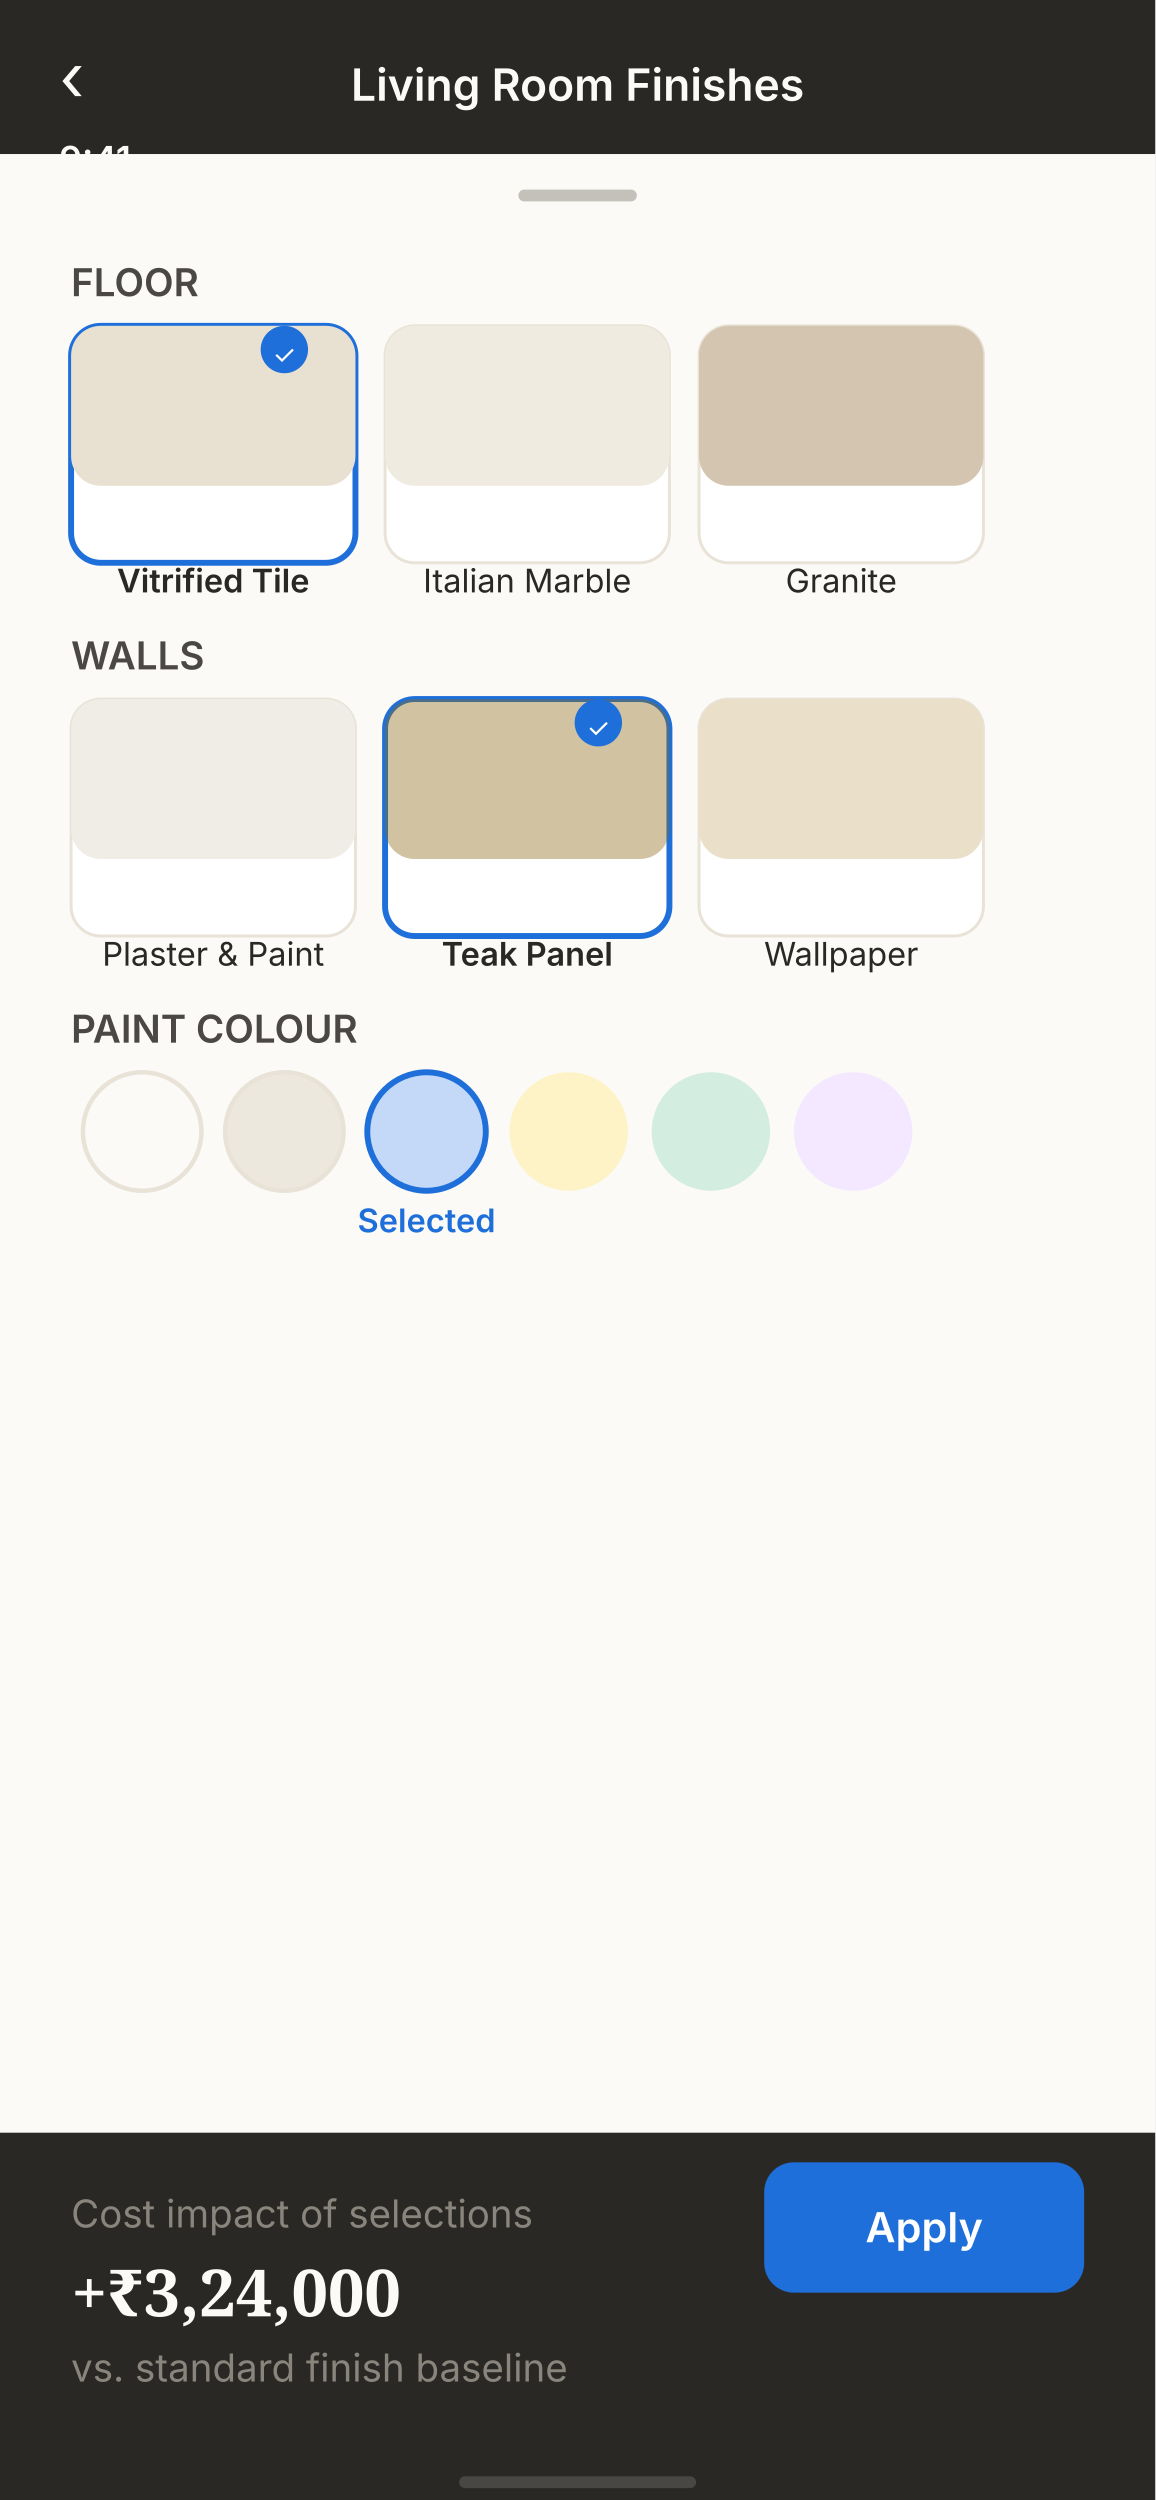
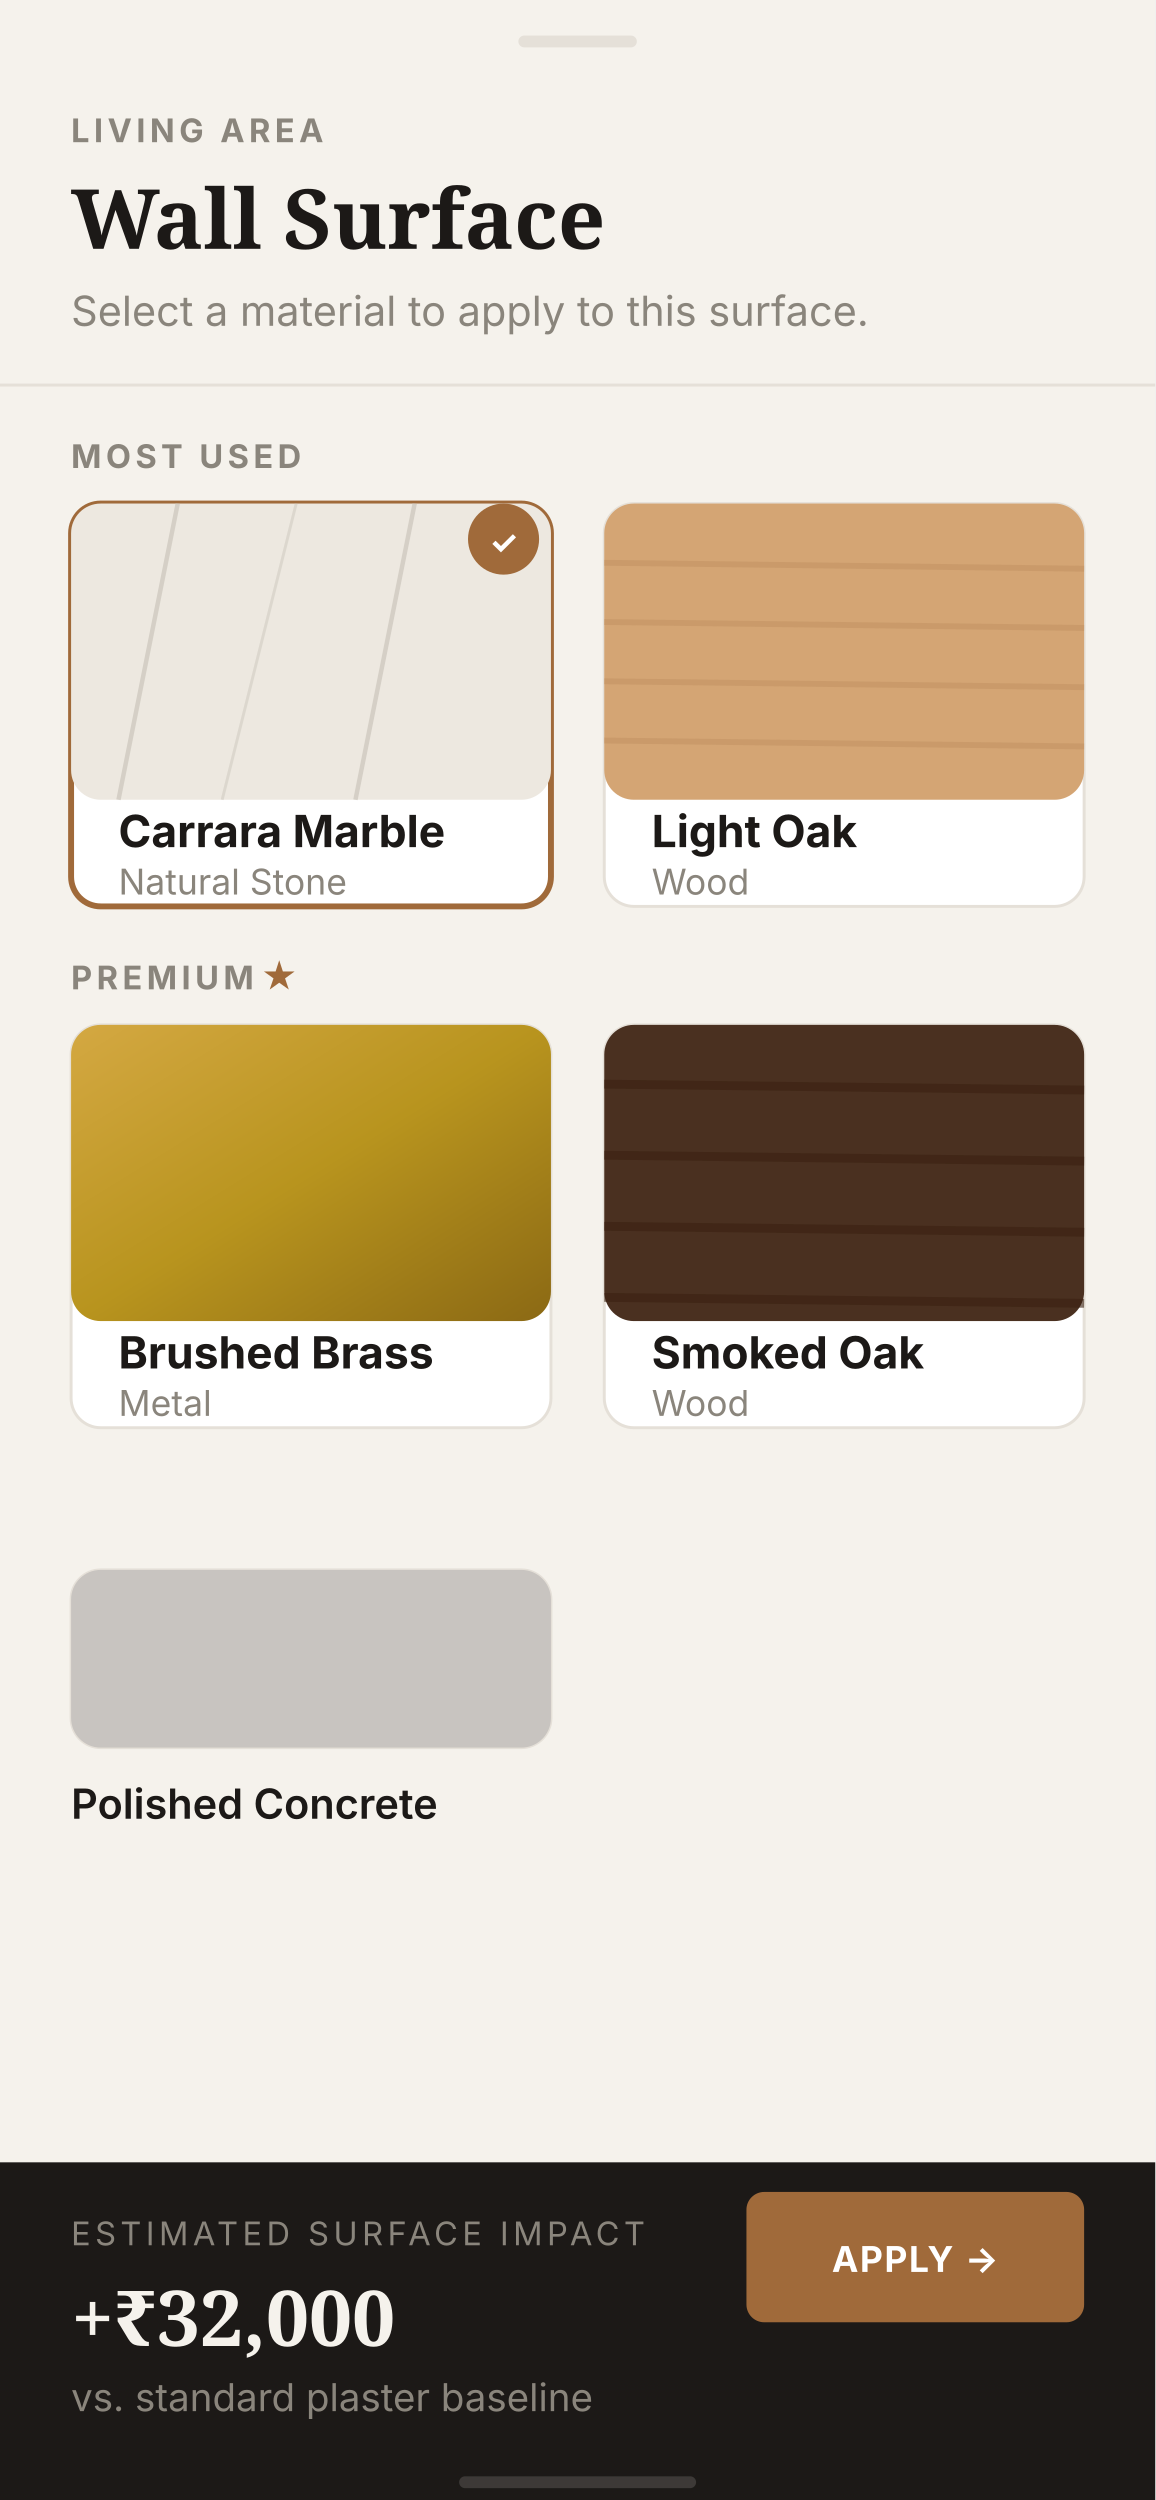
<svg xmlns="http://www.w3.org/2000/svg" viewBox="0 0 390 844" width="390" height="844">
-   <rect width="390" height="844" fill="#FBFAF7" />
-   <rect width="390" height="52" fill="#2A2825" />
-   <text x="20" y="58" font-family="Inter,sans-serif" font-size="12" fill="#FBFAF7" font-weight="600">9:41</text>
-   <text x="20" y="34" font-family="Inter,sans-serif" font-size="22" fill="#FBFAF7">‹</text>
-   <text x="195" y="34" font-family="Inter,sans-serif" font-size="15" fill="#FBFAF7" font-weight="600" text-anchor="middle">Living Room Finishes</text>
-   <rect x="175" y="64" width="40" height="4" rx="2" fill="#C4C0BA" />
-   <text x="24" y="100" font-family="Inter,sans-serif" font-size="13" fill="#4A4744" font-weight="600">FLOOR</text>
-   <rect x="24" y="110" width="96" height="80" rx="10" fill="#FFFFFF" stroke="#1E6FD9" stroke-width="2" />
-   <rect x="24" y="110" width="96" height="54" rx="10" fill="#E8E0D0" />
-   <text x="72" y="200" font-family="Inter,sans-serif" font-size="11" fill="#2A2825" text-anchor="middle" font-weight="600">Vitrified Tile</text>
-   <circle cx="96" cy="118" r="8" fill="#1E6FD9" />
-   <text x="96" y="123" font-family="Inter,sans-serif" font-size="9" fill="#FFF" text-anchor="middle">✓</text>
-   <rect x="130" y="110" width="96" height="80" rx="10" fill="#FFFFFF" stroke="#E8E2D7" stroke-width="1" />
-   <rect x="130" y="110" width="96" height="54" rx="10" fill="#F0EBE0" />
-   <text x="178" y="200" font-family="Inter,sans-serif" font-size="11" fill="#2A2825" text-anchor="middle">Italian Marble</text>
-   <rect x="236" y="110" width="96" height="80" rx="10" fill="#FFFFFF" stroke="#E8E2D7" stroke-width="1" />
-   <rect x="236" y="110" width="96" height="54" rx="10" fill="#D4C5B0" />
-   <text x="284" y="200" font-family="Inter,sans-serif" font-size="11" fill="#2A2825" text-anchor="middle">Granite</text>
-   <text x="24" y="226" font-family="Inter,sans-serif" font-size="13" fill="#4A4744" font-weight="600">WALLS</text>
-   <rect x="24" y="236" width="96" height="80" rx="10" fill="#FFFFFF" stroke="#E8E2D7" stroke-width="1" />
-   <rect x="24" y="236" width="96" height="54" rx="10" fill="#F0ECE6" />
-   <text x="72" y="326" font-family="Inter,sans-serif" font-size="11" fill="#2A2825" text-anchor="middle">Plaster &amp; Paint</text>
-   <rect x="130" y="236" width="96" height="80" rx="10" fill="#FFFFFF" stroke="#1E6FD9" stroke-width="2" />
-   <rect x="130" y="236" width="96" height="54" rx="10" fill="#8B6914" opacity="0.4" />
-   <text x="178" y="326" font-family="Inter,sans-serif" font-size="11" fill="#2A2825" text-anchor="middle" font-weight="600">Teak Panel</text>
-   <circle cx="202" cy="244" r="8" fill="#1E6FD9" />
-   <text x="202" y="249" font-family="Inter,sans-serif" font-size="9" fill="#FFF" text-anchor="middle">✓</text>
-   <rect x="236" y="236" width="96" height="80" rx="10" fill="#FFFFFF" stroke="#E8E2D7" stroke-width="1" />
-   <rect x="236" y="236" width="96" height="54" rx="10" fill="#EADFC8" />
-   <text x="284" y="326" font-family="Inter,sans-serif" font-size="11" fill="#2A2825" text-anchor="middle">Wallpaper</text>
-   <text x="24" y="352" font-family="Inter,sans-serif" font-size="13" fill="#4A4744" font-weight="600">PAINT COLOUR</text>
-   <circle cx="48" cy="382" r="20" fill="#FBFAF7" stroke="#E8E2D7" stroke-width="1.5" />
-   <circle cx="96" cy="382" r="20" fill="#EDE8DE" stroke="#E8E2D7" stroke-width="1.5" />
-   <circle cx="144" cy="382" r="20" fill="#C3D9F7" stroke="#1E6FD9" stroke-width="2" />
-   <circle cx="192" cy="382" r="20" fill="#FEF3C7" />
-   <circle cx="240" cy="382" r="20" fill="#D4EDE1" />
-   <circle cx="288" cy="382" r="20" fill="#F3E8FF" />
-   <text x="144" y="416" font-family="Inter,sans-serif" font-size="11" fill="#1E6FD9" text-anchor="middle" font-weight="600">Selected</text>
-   <rect x="0" y="720" width="390" height="124" fill="#2A2825" rx="0" />
-   <text x="24" y="752" font-family="Inter,sans-serif" font-size="13" fill="#8A857C">Cost impact of selections</text>
-   <text x="24" y="782" font-family="Georgia,serif" font-size="22" fill="#FBFAF7" font-weight="600">+₹3,24,000</text>
-   <text x="24" y="804" font-family="Inter,sans-serif" font-size="13" fill="#8A857C">vs. standard finish baseline</text>
-   <rect x="258" y="730" width="108" height="44" rx="10" fill="#1E6FD9" />
-   <text x="312" y="757" font-family="Inter,sans-serif" font-size="14" fill="#FFF" text-anchor="middle" font-weight="600">Apply</text>
-   <rect x="155" y="836" width="80" height="4" rx="2" fill="#FBFAF7" opacity="0.15" />
+   <rect width="390" height="844" fill="#F5F2EC" />
+   <rect x="175" y="12" width="40" height="4" rx="2" fill="#E5E0D8" />
+   <text x="24" y="48" font-family="Inter,sans-serif" font-size="11" fill="#8A857C" font-weight="700" letter-spacing="1.5">LIVING AREA</text>
+   <text x="24" y="84" font-family="Georgia,serif" font-size="28" fill="#1C1917" font-weight="700">Wall Surface</text>
+   <text x="24" y="110" font-family="Inter,sans-serif" font-size="14" fill="#8A857C">Select a material to apply to this surface.</text>
+   <line x1="0" y1="130" x2="390" y2="130" stroke="#E5E0D8" stroke-width="1" />
+   <text x="24" y="158" font-family="Inter,sans-serif" font-size="11" fill="#8A857C" font-weight="700" letter-spacing="1.5">MOST USED</text>
+   <rect x="24" y="170" width="162" height="136" rx="10" fill="#FFFFFF" stroke="#A06A3A" stroke-width="2" />
+   <rect x="24" y="170" width="162" height="100" rx="10" fill="#EDE8E0" />
+   <line x1="60" y1="170" x2="40" y2="270" stroke="#C4BEB4" stroke-width="1.5" opacity="0.6" />
+   <line x1="100" y1="170" x2="75" y2="270" stroke="#C4BEB4" stroke-width="1" opacity="0.4" />
+   <line x1="140" y1="170" x2="120" y2="270" stroke="#C4BEB4" stroke-width="1.5" opacity="0.6" />
+   <circle cx="170" cy="182" r="12" fill="#A06A3A" />
+   <text x="170" y="187" font-family="Inter,sans-serif" font-size="11" fill="#FFF" text-anchor="middle" font-weight="700">✓</text>
+   <text x="40" y="286" font-family="Inter,sans-serif" font-size="15" fill="#1C1917" font-weight="700">Carrara Marble</text>
+   <text x="40" y="302" font-family="Inter,sans-serif" font-size="12" fill="#8A857C">Natural Stone</text>
+   <rect x="204" y="170" width="162" height="136" rx="10" fill="#FFFFFF" stroke="#E5E0D8" stroke-width="1" />
+   <rect x="204" y="170" width="162" height="100" rx="10" fill="#D4A574" />
+   <line x1="204" y1="190" x2="366" y2="192" stroke="#C09060" stroke-width="2" opacity="0.5" />
+   <line x1="204" y1="210" x2="366" y2="212" stroke="#C09060" stroke-width="2" opacity="0.5" />
+   <line x1="204" y1="230" x2="366" y2="232" stroke="#C09060" stroke-width="2" opacity="0.5" />
+   <line x1="204" y1="250" x2="366" y2="252" stroke="#C09060" stroke-width="2" opacity="0.5" />
+   <text x="220" y="286" font-family="Inter,sans-serif" font-size="15" fill="#1C1917" font-weight="700">Light Oak</text>
+   <text x="220" y="302" font-family="Inter,sans-serif" font-size="12" fill="#8A857C">Wood</text>
+   <view x="24" y="322" />
+   <text x="24" y="334" font-family="Inter,sans-serif" font-size="11" fill="#8A857C" font-weight="700" letter-spacing="1.5">PREMIUM</text>
+   <text x="88" y="334" font-family="Inter,sans-serif" font-size="12" fill="#A06A3A">★</text>
+   <rect x="24" y="346" width="162" height="136" rx="10" fill="#FFFFFF" stroke="#E5E0D8" stroke-width="1" />
+   <defs>
+     <linearGradient id="brassGrad" x1="0%" y1="0%" x2="100%" y2="100%">
+       <stop offset="0%" stop-color="#D4A842" />
+       <stop offset="50%" stop-color="#B8941E" />
+       <stop offset="100%" stop-color="#8B6914" />
+     </linearGradient>
+   </defs>
+   <rect x="24" y="346" width="162" height="100" rx="10" fill="url(#brassGrad)" />
+   <text x="40" y="462" font-family="Inter,sans-serif" font-size="15" fill="#1C1917" font-weight="700">Brushed Brass</text>
+   <text x="40" y="478" font-family="Inter,sans-serif" font-size="12" fill="#8A857C">Metal</text>
+   <rect x="204" y="346" width="162" height="136" rx="10" fill="#FFFFFF" stroke="#E5E0D8" stroke-width="1" />
+   <rect x="204" y="346" width="162" height="100" rx="10" fill="#4A3020" />
+   <line x1="204" y1="366" x2="366" y2="368" stroke="#3A2010" stroke-width="3" opacity="0.6" />
+   <line x1="204" y1="390" x2="366" y2="392" stroke="#3A2010" stroke-width="3" opacity="0.6" />
+   <line x1="204" y1="414" x2="366" y2="416" stroke="#3A2010" stroke-width="3" opacity="0.6" />
+   <line x1="204" y1="438" x2="366" y2="440" stroke="#3A2010" stroke-width="3" opacity="0.6" />
+   <text x="220" y="462" font-family="Inter,sans-serif" font-size="15" fill="#1C1917" font-weight="700">Smoked Oak</text>
+   <text x="220" y="478" font-family="Inter,sans-serif" font-size="12" fill="#8A857C">Wood</text>
+   <rect x="24" y="530" width="162" height="60" rx="10" fill="#FFFFFF" stroke="#E5E0D8" stroke-width="1" />
+   <rect x="24" y="530" width="162" height="60" rx="10" fill="#C8C4C0" />
+   <text x="24" y="614" font-family="Inter,sans-serif" font-size="14" fill="#1C1917" font-weight="600">Polished Concrete</text>
+   <rect x="0" y="730" width="390" height="114" fill="#1C1917" />
+   <text x="24" y="758" font-family="Inter,sans-serif" font-size="11" fill="#8A857C" letter-spacing="1.5">ESTIMATED SURFACE IMPACT</text>
+   <text x="24" y="792" font-family="Georgia,serif" font-size="26" fill="#F5F2EC" font-weight="700">+₹32,000</text>
+   <text x="24" y="814" font-family="Inter,sans-serif" font-size="13" fill="#8A857C">vs. standard plaster baseline</text>
+   <rect x="252" y="740" width="114" height="44" rx="6" fill="#A06A3A" />
+   <text x="309" y="767" font-family="Inter,sans-serif" font-size="12" fill="#FFF" text-anchor="middle" font-weight="700" letter-spacing="0.5">APPLY →</text>
+   <rect x="155" y="836" width="80" height="4" rx="2" fill="#F5F2EC" opacity="0.15" />
</svg>
